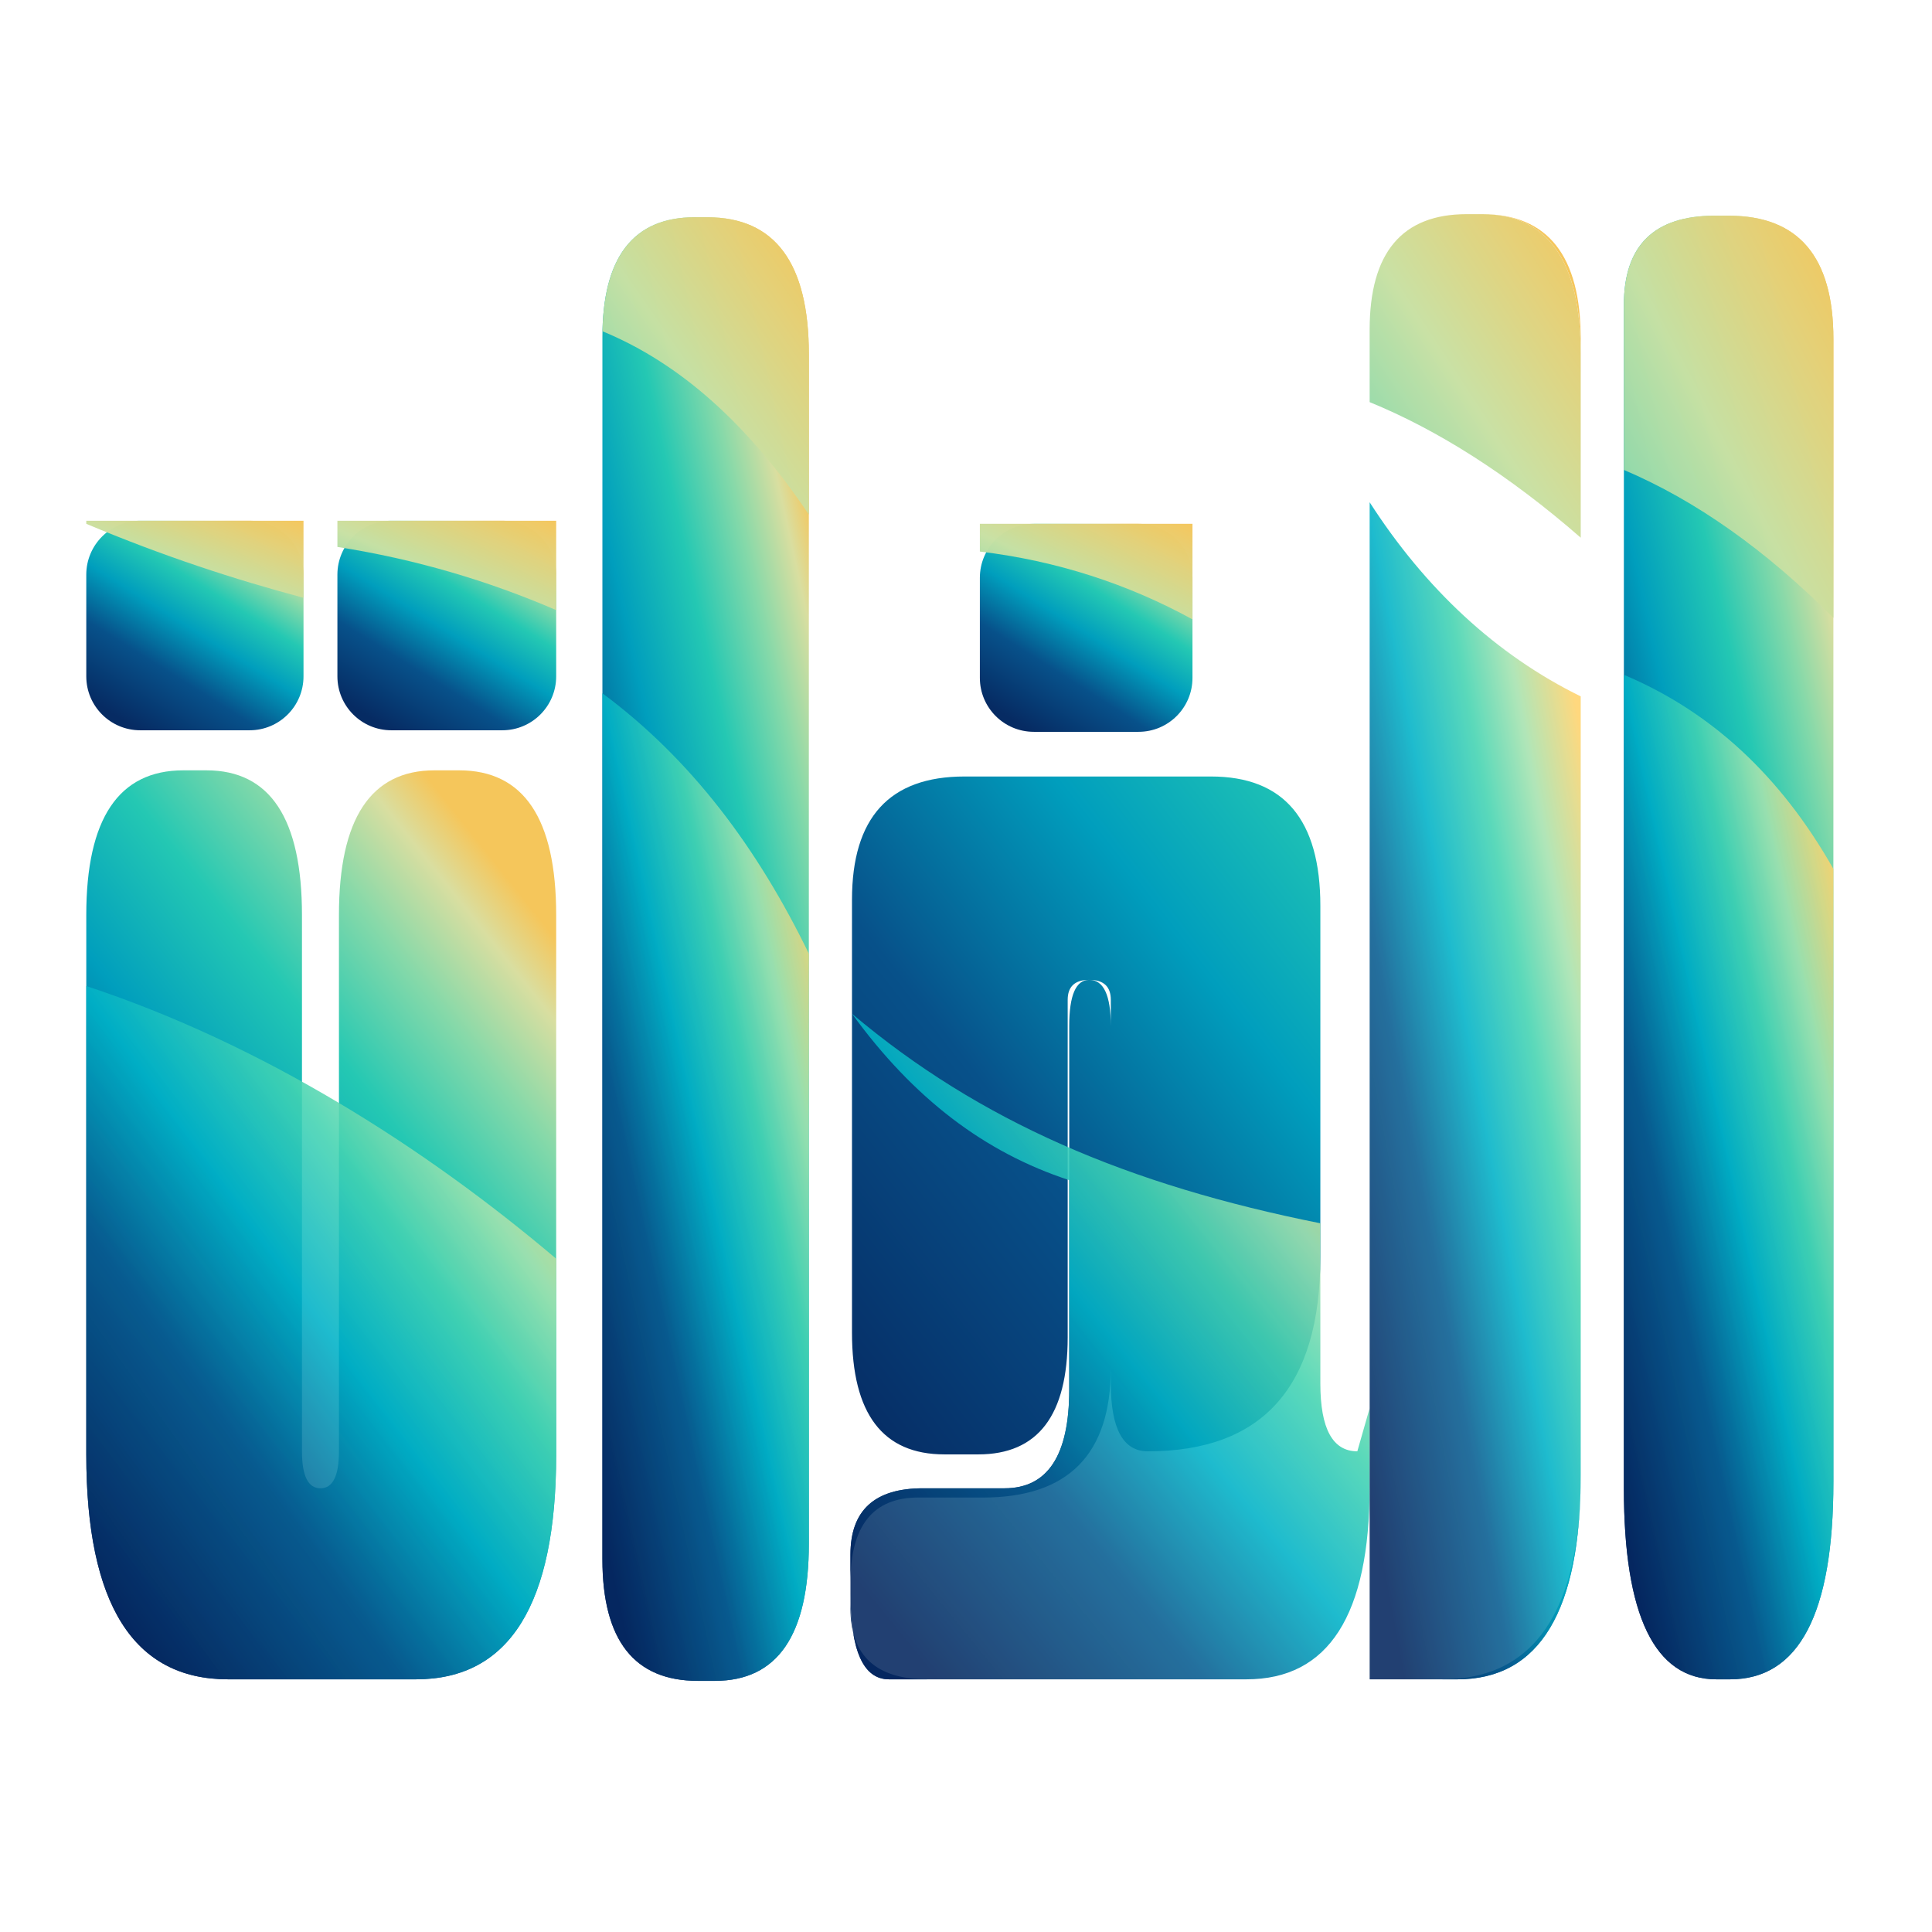
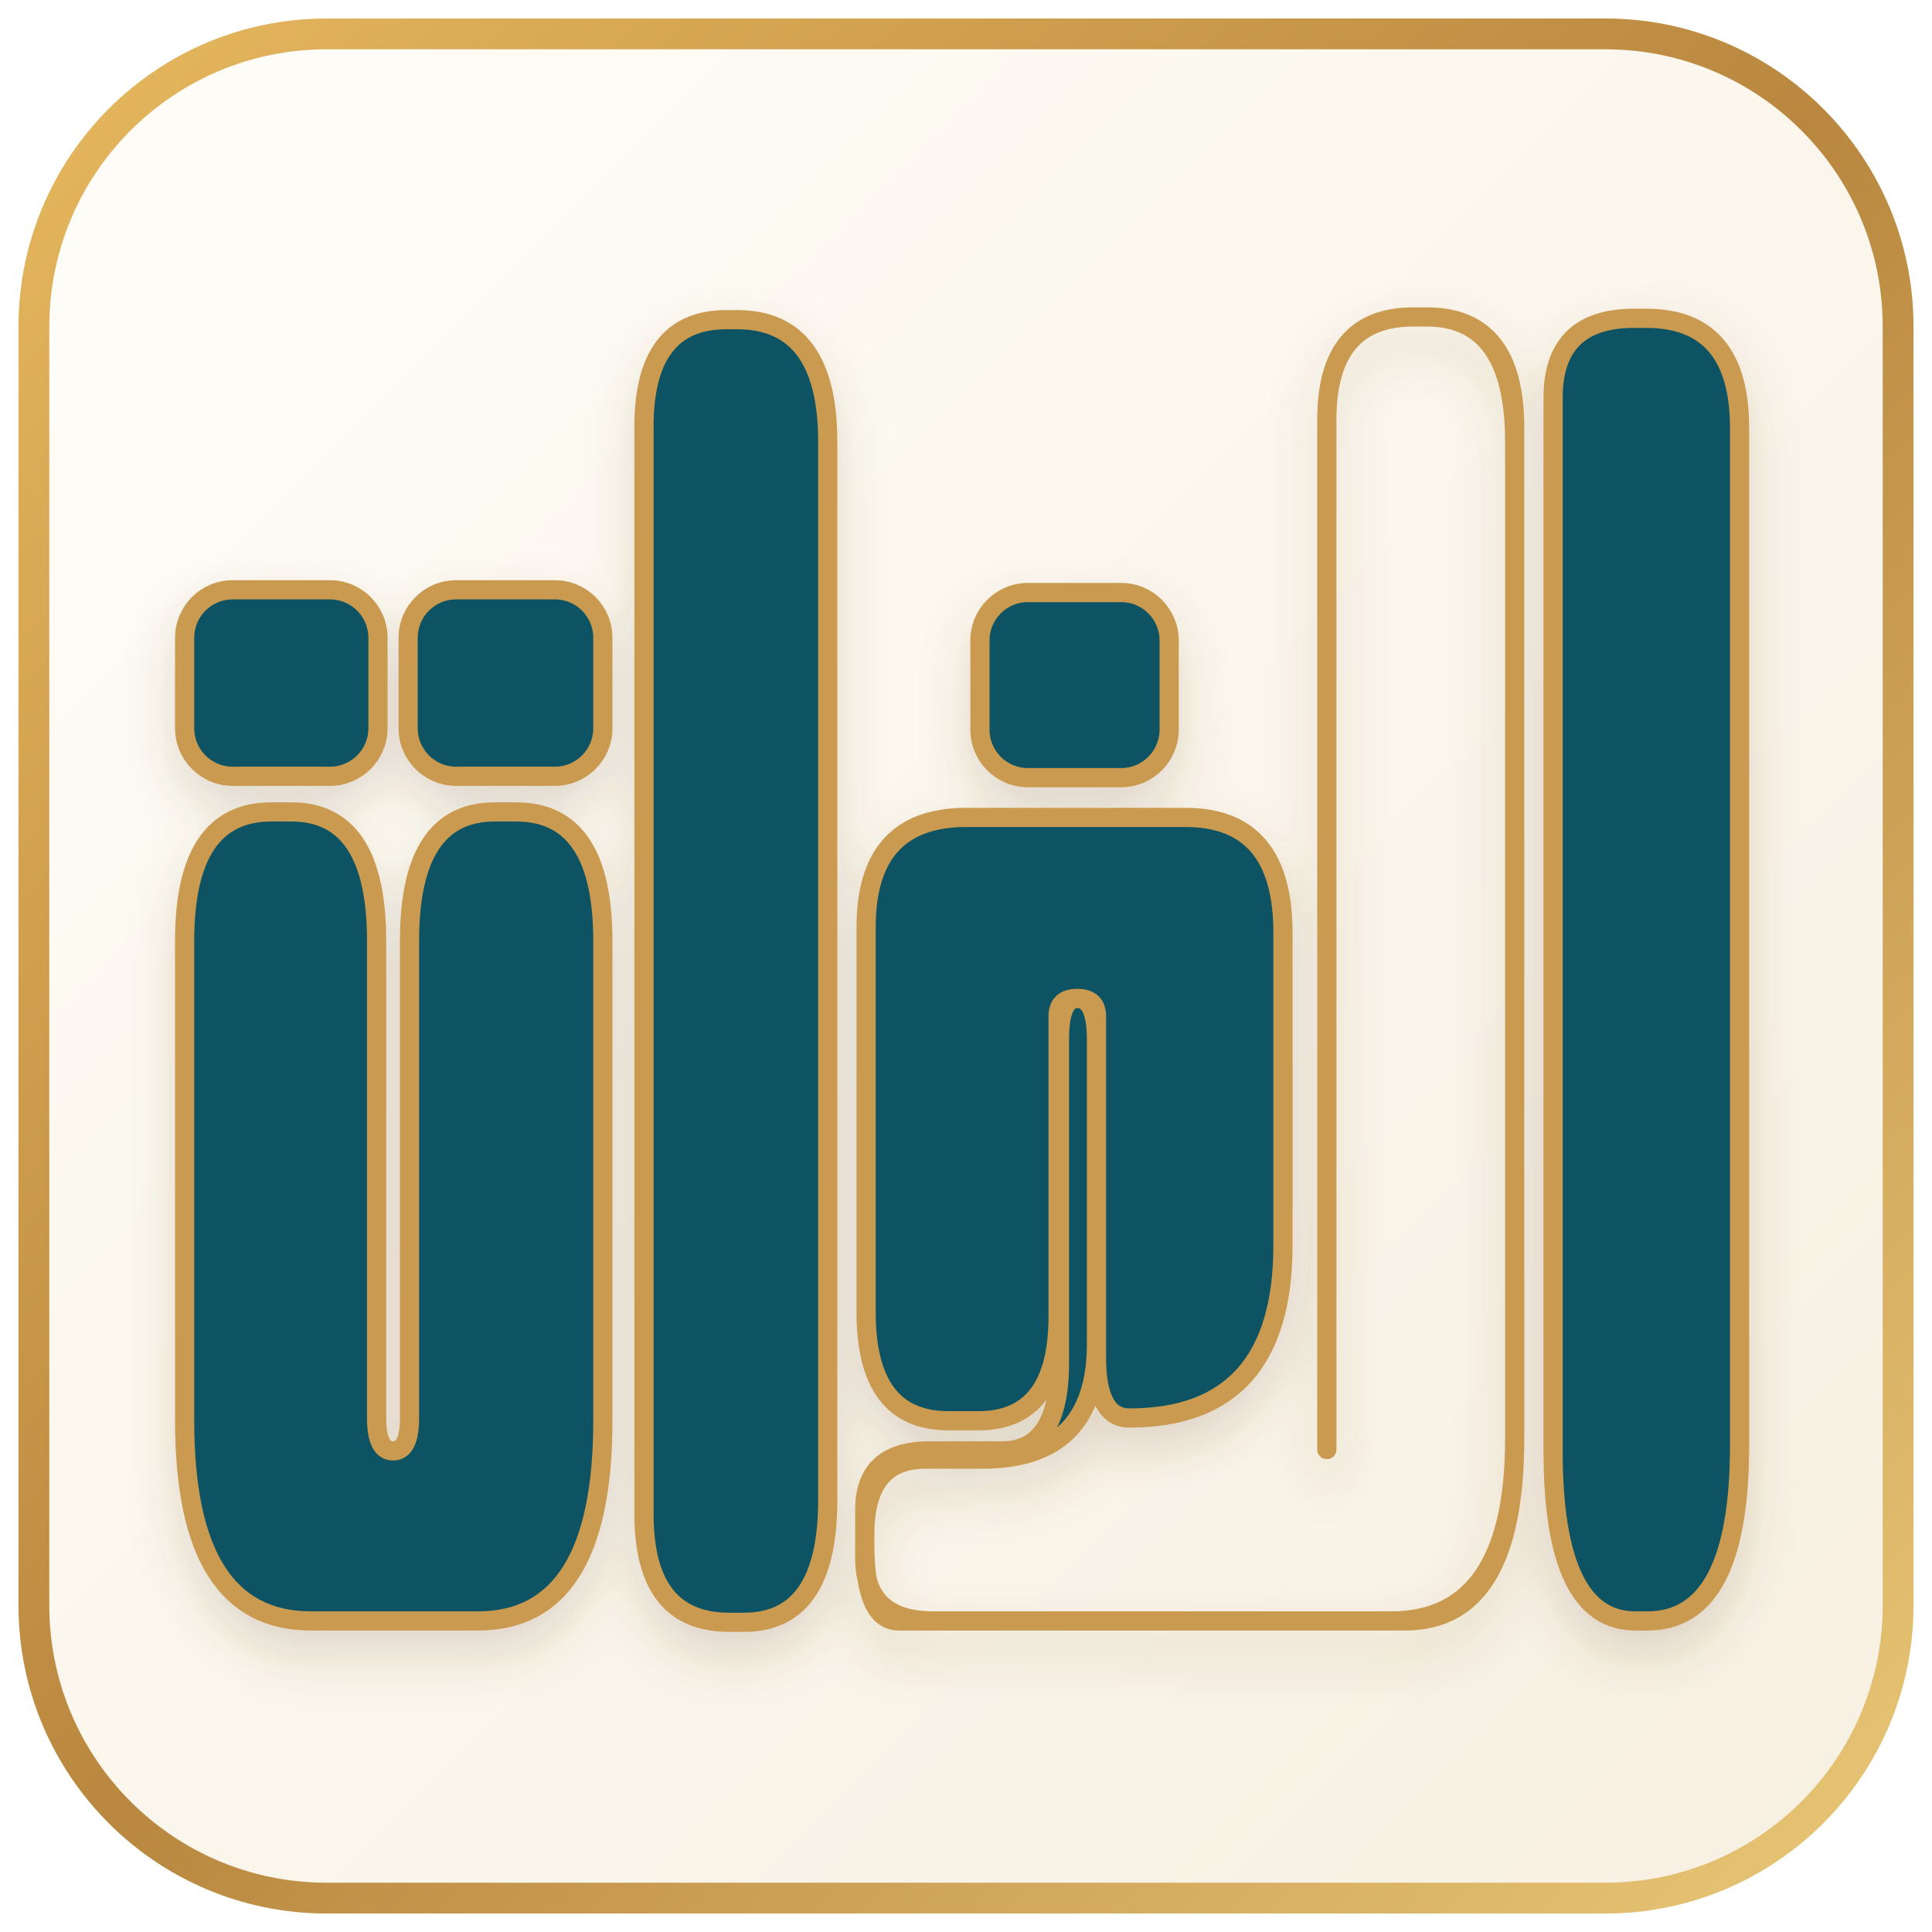
<svg xmlns="http://www.w3.org/2000/svg" viewBox="0 0 1254 1254" width="1254" height="1254" role="img" aria-label="شعار الذات">
  <defs>
-     <linearGradient id="g" x1=".18" y1=".96" x2=".78" y2=".04">
-       <stop offset="0" stop-color="#062B63" />
-       <stop offset=".28" stop-color="#07518A" />
-       <stop offset=".49" stop-color="#009EBD" />
-       <stop offset=".67" stop-color="#24C8B3" />
-       <stop offset=".82" stop-color="#86D9A9" />
-       <stop offset=".93" stop-color="#D9DEA0" />
-       <stop offset="1" stop-color="#F5C65B" />
+     <linearGradient id="bg" x1="0" y1="0" x2="1" y2="1">
+       <stop offset="0" stop-color="#FFFDF8" />
+       <stop offset="1" stop-color="#F7F0E2" />
    </linearGradient>
-     <linearGradient id="g2" x1=".08" y1=".92" x2=".88" y2=".08">
-       <stop offset="0" stop-color="#05275F" />
-       <stop offset=".31" stop-color="#075D91" />
-       <stop offset=".52" stop-color="#00B2C7" />
-       <stop offset=".70" stop-color="#45D4B1" />
-       <stop offset=".84" stop-color="#A5E2AF" />
-       <stop offset="1" stop-color="#FFD36D" />
+     <linearGradient id="gold" x1="0" y1="0" x2="1" y2="1">
+       <stop offset="0" stop-color="#E6B85E" />
+       <stop offset=".5" stop-color="#B9873F" />
+       <stop offset="1" stop-color="#E9C777" />
    </linearGradient>
-     <linearGradient id="gold" x1="0" y1="1" x2="1" y2="0">
-       <stop offset="0" stop-color="#73D6AE" />
-       <stop offset=".45" stop-color="#C8E0A3" />
-       <stop offset="1" stop-color="#F5C65B" />
-     </linearGradient>
+     <filter id="shadow" x="-20%" y="-20%" width="140%" height="150%">
+       <feDropShadow dx="0" dy="18" stdDeviation="18" flood-color="#6E522B" flood-opacity=".18" />
+     </filter>
  </defs>
-   <g fill="url(#g)">
+   <rect x="22" y="22" width="1210" height="1210" rx="190" fill="url(#bg)" stroke="url(#gold)" stroke-width="20" />
+   <g transform="translate(70 82) scale(.89)" filter="url(#shadow)" fill="#0C5363" stroke="#C99A50" stroke-width="14" stroke-linejoin="round">
    <path d="M1054 966V198q0-58 59-58h9q68 0 68 80v742q0 128-67 128h-9q-60 0-60-124Z" />
    <path d="M889 965V214q0-75 63-75h10q64 0 64 91v727q0 133-80 133H577q-25 0-25-56v-25q0-43 47-43h53q42 0 42-64V666q0-30 13-30 14 0 14 30v232q0 44 24 44 112 0 112-126V588q0-84-71-84H626q-73 0-73 80v281q0 79 60 79h22q58 0 58-76V649q0-13 14-13t14 13v239q0 84-83 84h-42q-44 0-44 55v17q0 46 50 46h334q90 0 90-133V220q0-81-64-81h-10q-63 0-63 75v751Z" />
    <path d="M391 1012V219q0-78 60-78h8q66 0 66 89v772q0 89-61 89h-11q-62 0-62-79Z" />
    <path d="M56 594q0-94 63-94h15q62 0 62 94v348q0 24 12 24 12 0 12-24V594q0-94 62-94h16q63 0 63 94v350q0 146-91 146H148q-92 0-92-146V594Z" />
    <rect x="56" y="338" width="141" height="136" rx="35" />
    <rect x="219" y="338" width="142" height="136" rx="35" />
    <rect x="636" y="340" width="138" height="135" rx="35" />
  </g>
-   <g opacity=".88" fill="url(#g2)">
-     <path d="M56 640c115 38 220 105 305 177v127q0 146-91 146H148q-92 0-92-146Z" />
-     <path d="M391 450c58 43 101 101 134 169v383q0 89-61 89h-11q-62 0-62-79Z" />
-     <path d="M553 658c83 70 179 111 304 136v104q0 44 24 44l8-28v51q0 125-80 125H577q-25 0-25-56v-25q0-43 47-43h53q42 0 42-64V766c-55-18-101-53-141-108Z" />
-     <path d="M889 326c36 56 82 99 137 126v505q0 133-80 133h-57Z" />
-     <path d="M1054 438c57 24 102 66 136 126v398q0 128-67 128h-9q-60 0-60-124Z" />
-   </g>
-   <g fill="url(#gold)" opacity=".98">
-     <path d="M56 338h141v50c-45-12-91-27-141-48Z" />
-     <path d="M219 338h142v58c-44-19-91-33-142-41Z" />
-     <path d="M391 219q0-78 60-78h8q66 0 66 89v104c-39-58-83-98-134-119Z" />
-     <path d="M636 340h138v62c-42-23-88-38-138-44Z" />
-     <path d="M889 214q0-75 63-75h10q64 0 64 91v119c-47-41-93-70-137-88Z" />
-     <path d="M1054 198q0-58 59-58h9q68 0 68 80v181c-44-44-89-76-136-96Z" />
-   </g>
</svg>
